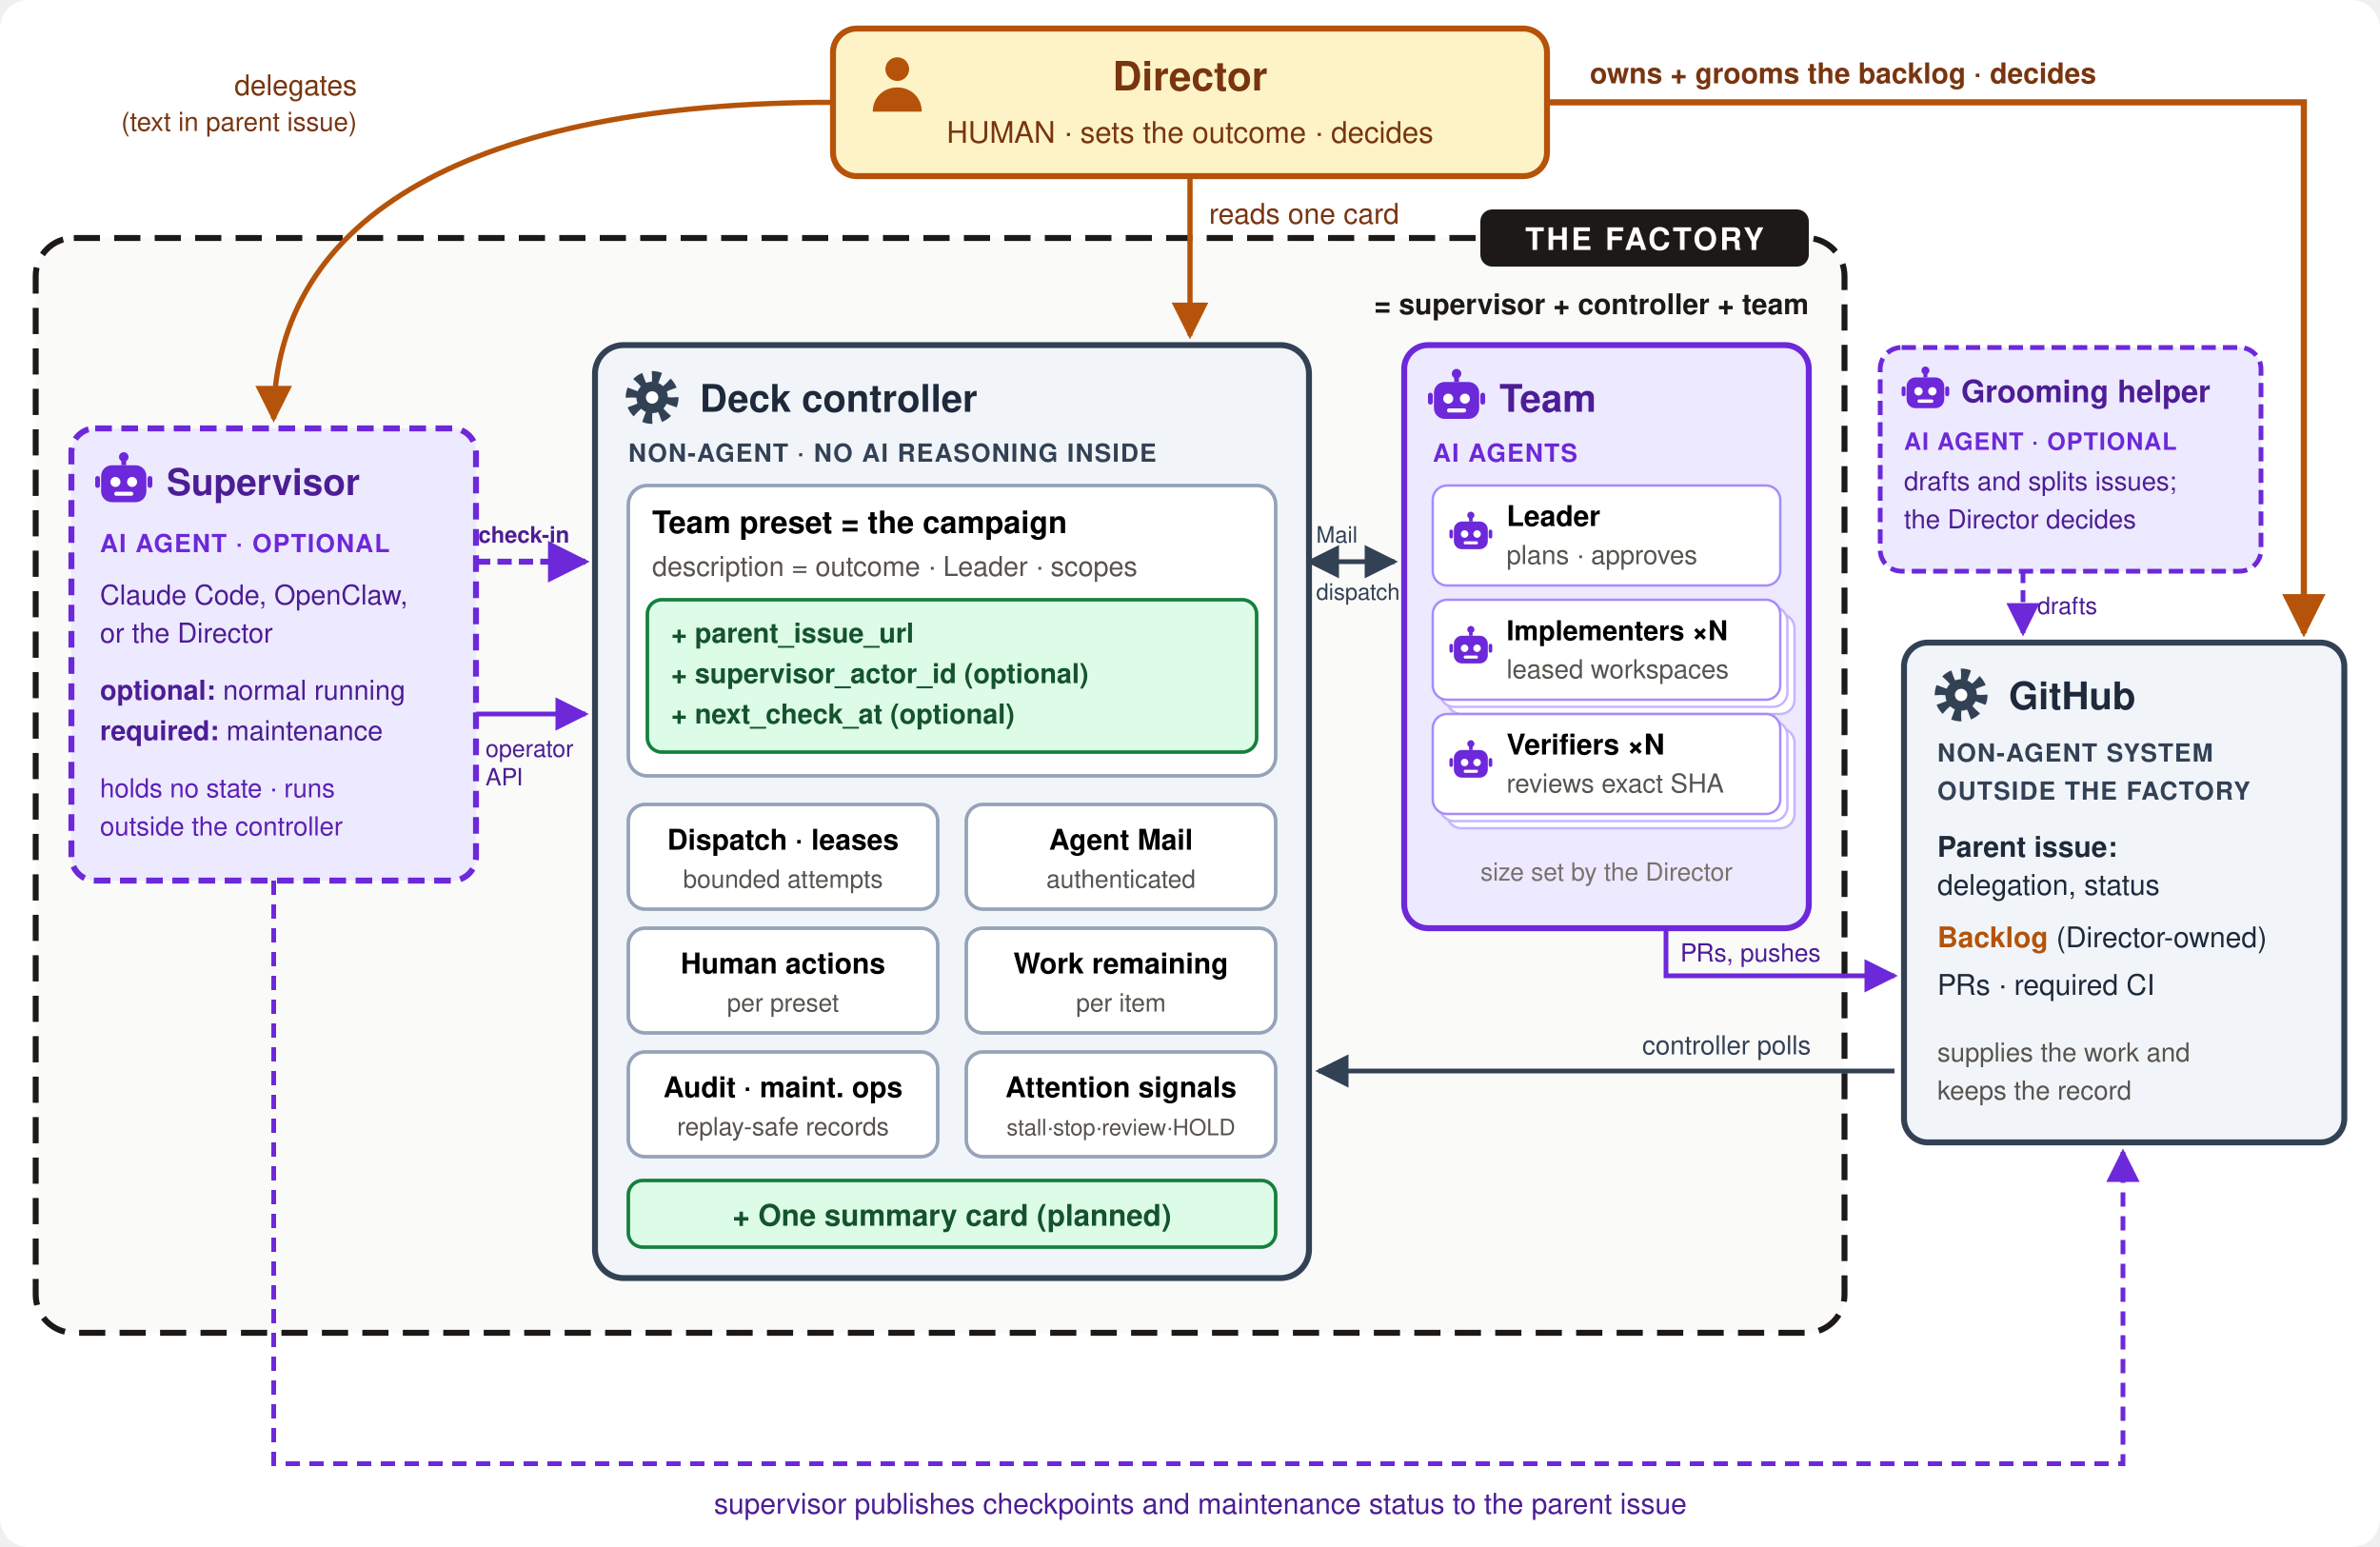
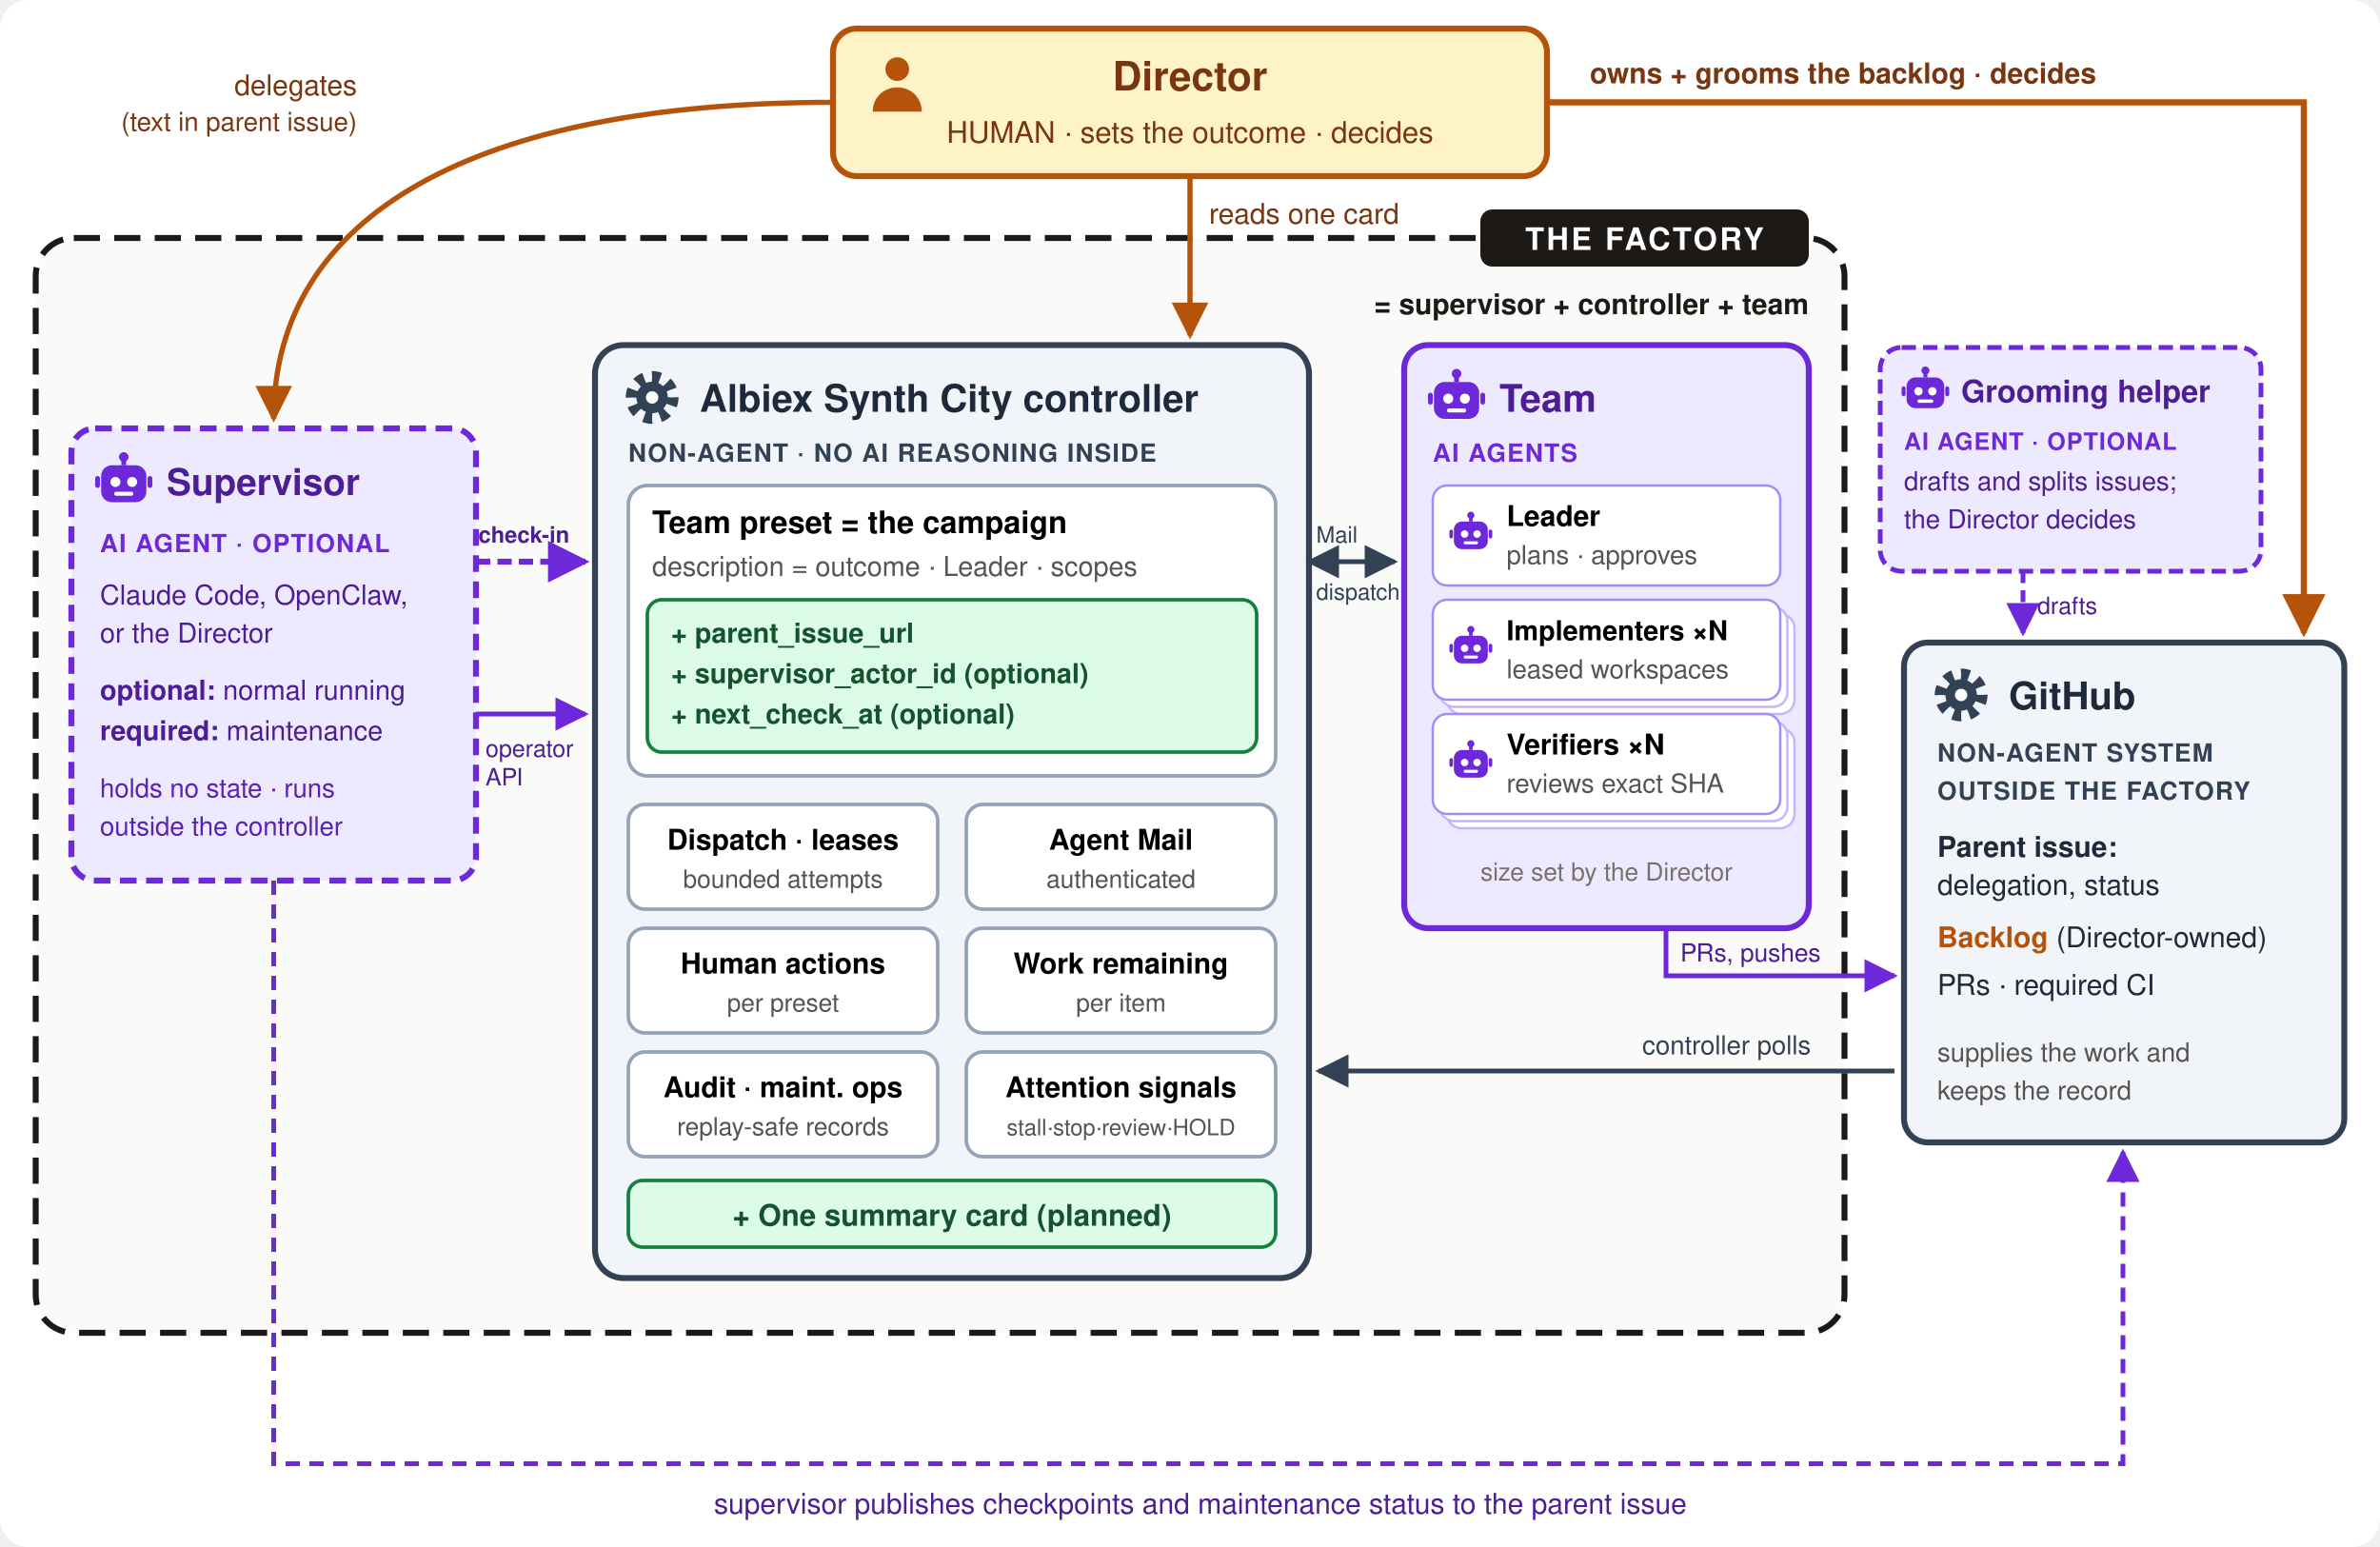
<svg xmlns="http://www.w3.org/2000/svg" viewBox="0 0 1000 650" width="1000" height="650">
  <style>text{font-family:ui-sans-serif,system-ui,-apple-system,"Segoe UI",Helvetica,Arial,sans-serif}</style>
  <defs>
    <symbol id="i-human" viewBox="0 0 24 24">
      <circle cx="12" cy="6.5" r="4.6" />
      <path d="M2.5 23c0-5.6 4.3-9.4 9.5-9.4s9.5 3.8 9.5 9.4z" />
    </symbol>
    <symbol id="i-agent" viewBox="0 0 24 24">
      <rect x="11" y="1.5" width="2" height="4" />
      <circle cx="12" cy="2" r="2" />
      <rect x="2.5" y="5.5" width="19" height="15.5" rx="4.5" />
      <circle cx="8.5" cy="12.5" r="2.1" fill="#fff" />
      <circle cx="15.5" cy="12.5" r="2.1" fill="#fff" />
      <rect x="8" y="16.6" width="8" height="1.7" rx=".8" fill="#fff" />
      <rect x="0" y="10" width="2" height="5" rx="1" />
      <rect x="22" y="10" width="2" height="5" rx="1" />
    </symbol>
    <symbol id="i-system" viewBox="0 0 24 24">
      <circle cx="12" cy="12" r="8.6" fill="none" stroke="currentColor" stroke-width="5" stroke-dasharray="3.4 3.35" />
      <circle cx="12" cy="12" r="6.6" />
      <circle cx="12" cy="12" r="2.6" fill="#fff" />
    </symbol>
  </defs>
  <rect width="100%" height="100%" rx="12" fill="#ffffff" />
  <defs>
    <marker id="mh" viewBox="0 0 10 10" refX="9" refY="5" markerWidth="7" markerHeight="7" orient="auto-start-reverse">
      <path d="M0,0 L10,5 L0,10 z" fill="#b45309" />
    </marker>
    <marker id="ma" viewBox="0 0 10 10" refX="9" refY="5" markerWidth="7" markerHeight="7" orient="auto-start-reverse">
      <path d="M0,0 L10,5 L0,10 z" fill="#6d28d9" />
    </marker>
    <marker id="ms" viewBox="0 0 10 10" refX="9" refY="5" markerWidth="7" markerHeight="7" orient="auto-start-reverse">
      <path d="M0,0 L10,5 L0,10 z" fill="#334155" />
    </marker>
  </defs>
  <rect x="15" y="100" width="760" height="460" rx="16" fill="#fafaf9" stroke="#1c1917" stroke-width="2.5" stroke-dasharray="11 6" />
  <rect x="622" y="88" width="138" height="24" rx="5" fill="#1c1917" />
  <text x="691" y="105" text-anchor="middle" font-size="13" font-weight="800" fill="#fff" letter-spacing="1">THE FACTORY</text>
  <text x="760" y="132" text-anchor="end" font-size="12" font-weight="600" fill="#1c1917">= supervisor + controller + team</text>
  <rect x="350" y="12" width="300" height="62" rx="10" fill="#fef3c7" stroke="#b45309" stroke-width="2.5" />
  <use href="#i-human" x="364" y="22" width="26" height="26" fill="#b45309" />
  <text x="500" y="38" text-anchor="middle" font-size="17" font-weight="700" fill="#78350f">Director</text>
  <text x="500" y="60" text-anchor="middle" font-size="12.5" fill="#78350f">HUMAN · sets the outcome · decides</text>
  <rect x="30" y="180" width="170" height="190" rx="10" fill="#ede9fe" stroke="#6d28d9" stroke-width="2.5" stroke-dasharray="7 4" />
  <use href="#i-agent" x="40" y="190" width="24" height="24" fill="#6d28d9" />
  <text x="70" y="208" font-size="15.5" font-weight="700" fill="#4c1d95">Supervisor</text>
  <text x="42" y="232" font-size="10.5" font-weight="700" fill="#6d28d9" letter-spacing=".5">AI AGENT · OPTIONAL</text>
  <text x="42" y="254" font-size="11.5" fill="#4c1d95">Claude Code, OpenClaw,</text>
  <text x="42" y="270" font-size="11.5" fill="#4c1d95">or the Director</text>
  <text x="42" y="294" font-size="11.5" fill="#4c1d95">
    <tspan font-weight="700">optional:</tspan> normal running</text>
  <text x="42" y="311" font-size="11.5" fill="#4c1d95">
    <tspan font-weight="700">required:</tspan> maintenance</text>
  <text x="42" y="335" font-size="11" fill="#5b21b6">holds no state · runs</text>
  <text x="42" y="351" font-size="11" fill="#5b21b6">outside the controller</text>
  <rect x="250" y="145" width="300" height="392" rx="12" fill="#f1f5f9" stroke="#334155" stroke-width="2.5" />
  <use href="#i-system" x="262" y="155" width="24" height="24" fill="#334155" color="#334155" />
-   <text x="294" y="173" font-size="16" font-weight="700" fill="#1e293b">Deck controller</text>
+   <text x="294" y="173" font-size="16" font-weight="700" fill="#1e293b">Albiex Synth City controller</text>
  <text x="264" y="194" font-size="10.5" font-weight="700" fill="#334155" letter-spacing=".5">NON-AGENT · NO AI REASONING INSIDE</text>
  <rect x="264" y="204" width="272" height="122" rx="8" fill="#fff" stroke="#94a3b8" stroke-width="1.5" />
  <text x="274" y="224" font-size="13" font-weight="700">Team preset = the campaign</text>
  <text x="274" y="242" font-size="11.5" fill="#57534e">description = outcome · Leader · scopes</text>
  <rect x="272" y="252" width="256" height="64" rx="6" fill="#dcfce7" stroke="#15803d" stroke-width="1.5" />
  <text x="282" y="270" font-size="11.5" fill="#14532d" font-weight="700">+ parent_issue_url</text>
  <text x="282" y="287" font-size="11.5" fill="#14532d" font-weight="700">+ supervisor_actor_id (optional)</text>
  <text x="282" y="304" font-size="11.5" fill="#14532d" font-weight="700">+ next_check_at (optional)</text>
  <g font-size="12" text-anchor="middle">
    <rect x="264" y="338" width="130" height="44" rx="7" fill="#fff" stroke="#94a3b8" stroke-width="1.5" />
    <text x="329" y="357" font-weight="600">Dispatch · leases</text>
    <text x="329" y="373" font-size="10.5" fill="#57534e">bounded attempts</text>
    <rect x="406" y="338" width="130" height="44" rx="7" fill="#fff" stroke="#94a3b8" stroke-width="1.5" />
    <text x="471" y="357" font-weight="600">Agent Mail</text>
    <text x="471" y="373" font-size="10.5" fill="#57534e">authenticated</text>
    <rect x="264" y="390" width="130" height="44" rx="7" fill="#fff" stroke="#94a3b8" stroke-width="1.5" />
    <text x="329" y="409" font-weight="600">Human actions</text>
    <text x="329" y="425" font-size="10.5" fill="#57534e">per preset</text>
    <rect x="406" y="390" width="130" height="44" rx="7" fill="#fff" stroke="#94a3b8" stroke-width="1.5" />
    <text x="471" y="409" font-weight="600">Work remaining</text>
    <text x="471" y="425" font-size="10.5" fill="#57534e">per item</text>
    <rect x="264" y="442" width="130" height="44" rx="7" fill="#fff" stroke="#94a3b8" stroke-width="1.5" />
    <text x="329" y="461" font-weight="600">Audit · maint. ops</text>
    <text x="329" y="477" font-size="10.5" fill="#57534e">replay-safe records</text>
    <rect x="406" y="442" width="130" height="44" rx="7" fill="#fff" stroke="#94a3b8" stroke-width="1.5" />
    <text x="471" y="461" font-weight="600">Attention signals</text>
    <text x="471" y="477" font-size="9.5" fill="#57534e">stall·stop·review·HOLD</text>
  </g>
  <rect x="264" y="496" width="272" height="28" rx="6" fill="#dcfce7" stroke="#15803d" stroke-width="1.5" />
  <text x="400" y="515" text-anchor="middle" font-size="12.5" font-weight="700" fill="#14532d">+ One summary card (planned)</text>
  <rect x="590" y="145" width="170" height="245" rx="10" fill="#ede9fe" stroke="#6d28d9" stroke-width="2.5" />
  <use href="#i-agent" x="600" y="155" width="24" height="24" fill="#6d28d9" />
  <text x="630" y="173" font-size="16" font-weight="700" fill="#4c1d95">Team</text>
  <text x="602" y="194" font-size="10.5" font-weight="700" fill="#6d28d9" letter-spacing=".5">AI AGENTS</text>
  <g font-size="11">
    <rect x="602" y="204" width="146" height="42" rx="6" fill="#fff" stroke="#a78bfa" />
    <use href="#i-agent" x="609" y="215" width="18" height="18" fill="#6d28d9" />
    <text x="633" y="221" font-weight="700" font-size="12">Leader</text>
    <text x="633" y="237" fill="#57534e">plans · approves</text>
    <rect x="608" y="258" width="146" height="42" rx="6" fill="#fff" stroke="#c4b5fd" />
    <rect x="605" y="255" width="146" height="42" rx="6" fill="#fff" stroke="#c4b5fd" />
    <rect x="602" y="252" width="146" height="42" rx="6" fill="#fff" stroke="#a78bfa" />
    <use href="#i-agent" x="609" y="263" width="18" height="18" fill="#6d28d9" />
    <text x="633" y="269" font-weight="700" font-size="11.5">Implementers ×N</text>
    <text x="633" y="285" fill="#57534e">leased workspaces</text>
    <rect x="608" y="306" width="146" height="42" rx="6" fill="#fff" stroke="#c4b5fd" />
    <rect x="605" y="303" width="146" height="42" rx="6" fill="#fff" stroke="#c4b5fd" />
    <rect x="602" y="300" width="146" height="42" rx="6" fill="#fff" stroke="#a78bfa" />
    <use href="#i-agent" x="609" y="311" width="18" height="18" fill="#6d28d9" />
    <text x="633" y="317" font-weight="700" font-size="12">Verifiers ×N</text>
    <text x="633" y="333" fill="#57534e">reviews exact SHA</text>
  </g>
  <text x="675" y="370" text-anchor="middle" font-size="10.5" fill="#78716c">size set by the Director</text>
  <rect x="790" y="146" width="160" height="94" rx="9" fill="#ede9fe" stroke="#6d28d9" stroke-width="2" stroke-dasharray="6 3" />
  <use href="#i-agent" x="799" y="154" width="20" height="20" fill="#6d28d9" />
  <text x="824" y="169" font-size="13" font-weight="700" fill="#4c1d95">Grooming helper</text>
  <text x="800" y="189" font-size="10" font-weight="700" fill="#6d28d9" letter-spacing=".4">AI AGENT · OPTIONAL</text>
  <text x="800" y="206" font-size="11" fill="#4c1d95">drafts and splits issues;</text>
  <text x="800" y="222" font-size="11" fill="#4c1d95">the Director decides</text>
  <path d="M850,240 L850,266" stroke="#6d28d9" stroke-width="2" fill="none" marker-end="url(#ma)" stroke-dasharray="5 3" />
  <text x="856" y="258" font-size="10" fill="#4c1d95">drafts</text>
  <rect x="800" y="270" width="185" height="210" rx="10" fill="#f1f5f9" stroke="#334155" stroke-width="2.5" />
  <use href="#i-system" x="812" y="280" width="24" height="24" fill="#334155" color="#334155" />
  <text x="844" y="298" font-size="16" font-weight="700" fill="#1e293b">GitHub</text>
  <text x="814" y="320" font-size="10.5" font-weight="700" fill="#334155" letter-spacing=".5">NON-AGENT SYSTEM</text>
  <text x="814" y="336" font-size="10.5" font-weight="700" fill="#334155" letter-spacing=".5">OUTSIDE THE FACTORY</text>
  <text x="814" y="360" font-size="12" fill="#1e293b">
    <tspan font-weight="700">Parent issue:</tspan>
  </text>
  <text x="814" y="376" font-size="12" fill="#1e293b">delegation, status</text>
  <text x="814" y="398" font-size="12" fill="#1e293b">
    <tspan font-weight="700" fill="#b45309">Backlog</tspan> (Director-owned)</text>
  <text x="814" y="418" font-size="12" fill="#1e293b">PRs · required CI</text>
  <text x="814" y="446" font-size="11" fill="#57534e">supplies the work and</text>
  <text x="814" y="462" font-size="11" fill="#57534e">keeps the record</text>
  <path d="M500,74 L500,141" stroke="#b45309" stroke-width="2.2" fill="none" marker-end="url(#mh)" />
  <text x="508" y="94" font-size="12" fill="#78350f">reads one card</text>
  <path d="M650,43 L968,43 L968,266" stroke="#b45309" stroke-width="2.6" fill="none" marker-end="url(#mh)" />
  <text x="668" y="35" font-size="12" font-weight="700" fill="#78350f">owns + grooms the backlog · decides</text>
  <path d="M350,43 C200,43 115,90 115,176" stroke="#b45309" stroke-width="2.2" fill="none" marker-end="url(#mh)" />
  <text x="150" y="40" text-anchor="end" font-size="12" fill="#78350f">delegates</text>
  <text x="150" y="55" text-anchor="end" font-size="11" fill="#78350f">(text in parent issue)</text>
  <path d="M200,236 L246,236" stroke="#6d28d9" stroke-width="2.5" fill="none" marker-end="url(#ma)" stroke-dasharray="6 3" />
  <text x="201" y="228" font-size="9.5" fill="#4c1d95" font-weight="700">check-in</text>
  <path d="M200,300 L246,300" stroke="#6d28d9" stroke-width="2" fill="none" marker-end="url(#ma)" />
  <text x="204" y="318" font-size="10" fill="#4c1d95">operator</text>
  <text x="204" y="330" font-size="10" fill="#4c1d95">API</text>
  <path d="M115,370 L115,615 L892,615 L892,484" stroke="#6d28d9" stroke-width="2" fill="none" marker-end="url(#ma)" stroke-dasharray="6 4" />
  <text x="300" y="636" font-size="12" fill="#4c1d95">supervisor publishes checkpoints and maintenance status to the parent issue</text>
  <path d="M700,390 L700,410 L796,410" stroke="#6d28d9" stroke-width="2" fill="none" marker-end="url(#ma)" />
  <text x="706" y="404" font-size="10.5" fill="#4c1d95">PRs, pushes</text>
  <path d="M550,236 L586,236" stroke="#334155" stroke-width="2" fill="none" marker-end="url(#ms)" marker-start="url(#ms)" />
  <text x="553" y="228" font-size="9.5" fill="#334155">Mail</text>
  <text x="553" y="252" font-size="9.5" fill="#334155">dispatch</text>
  <path d="M796,450 L554,450" stroke="#334155" stroke-width="2" fill="none" marker-end="url(#ms)" />
  <text x="690" y="443" font-size="11" fill="#334155">controller polls</text>
</svg>
